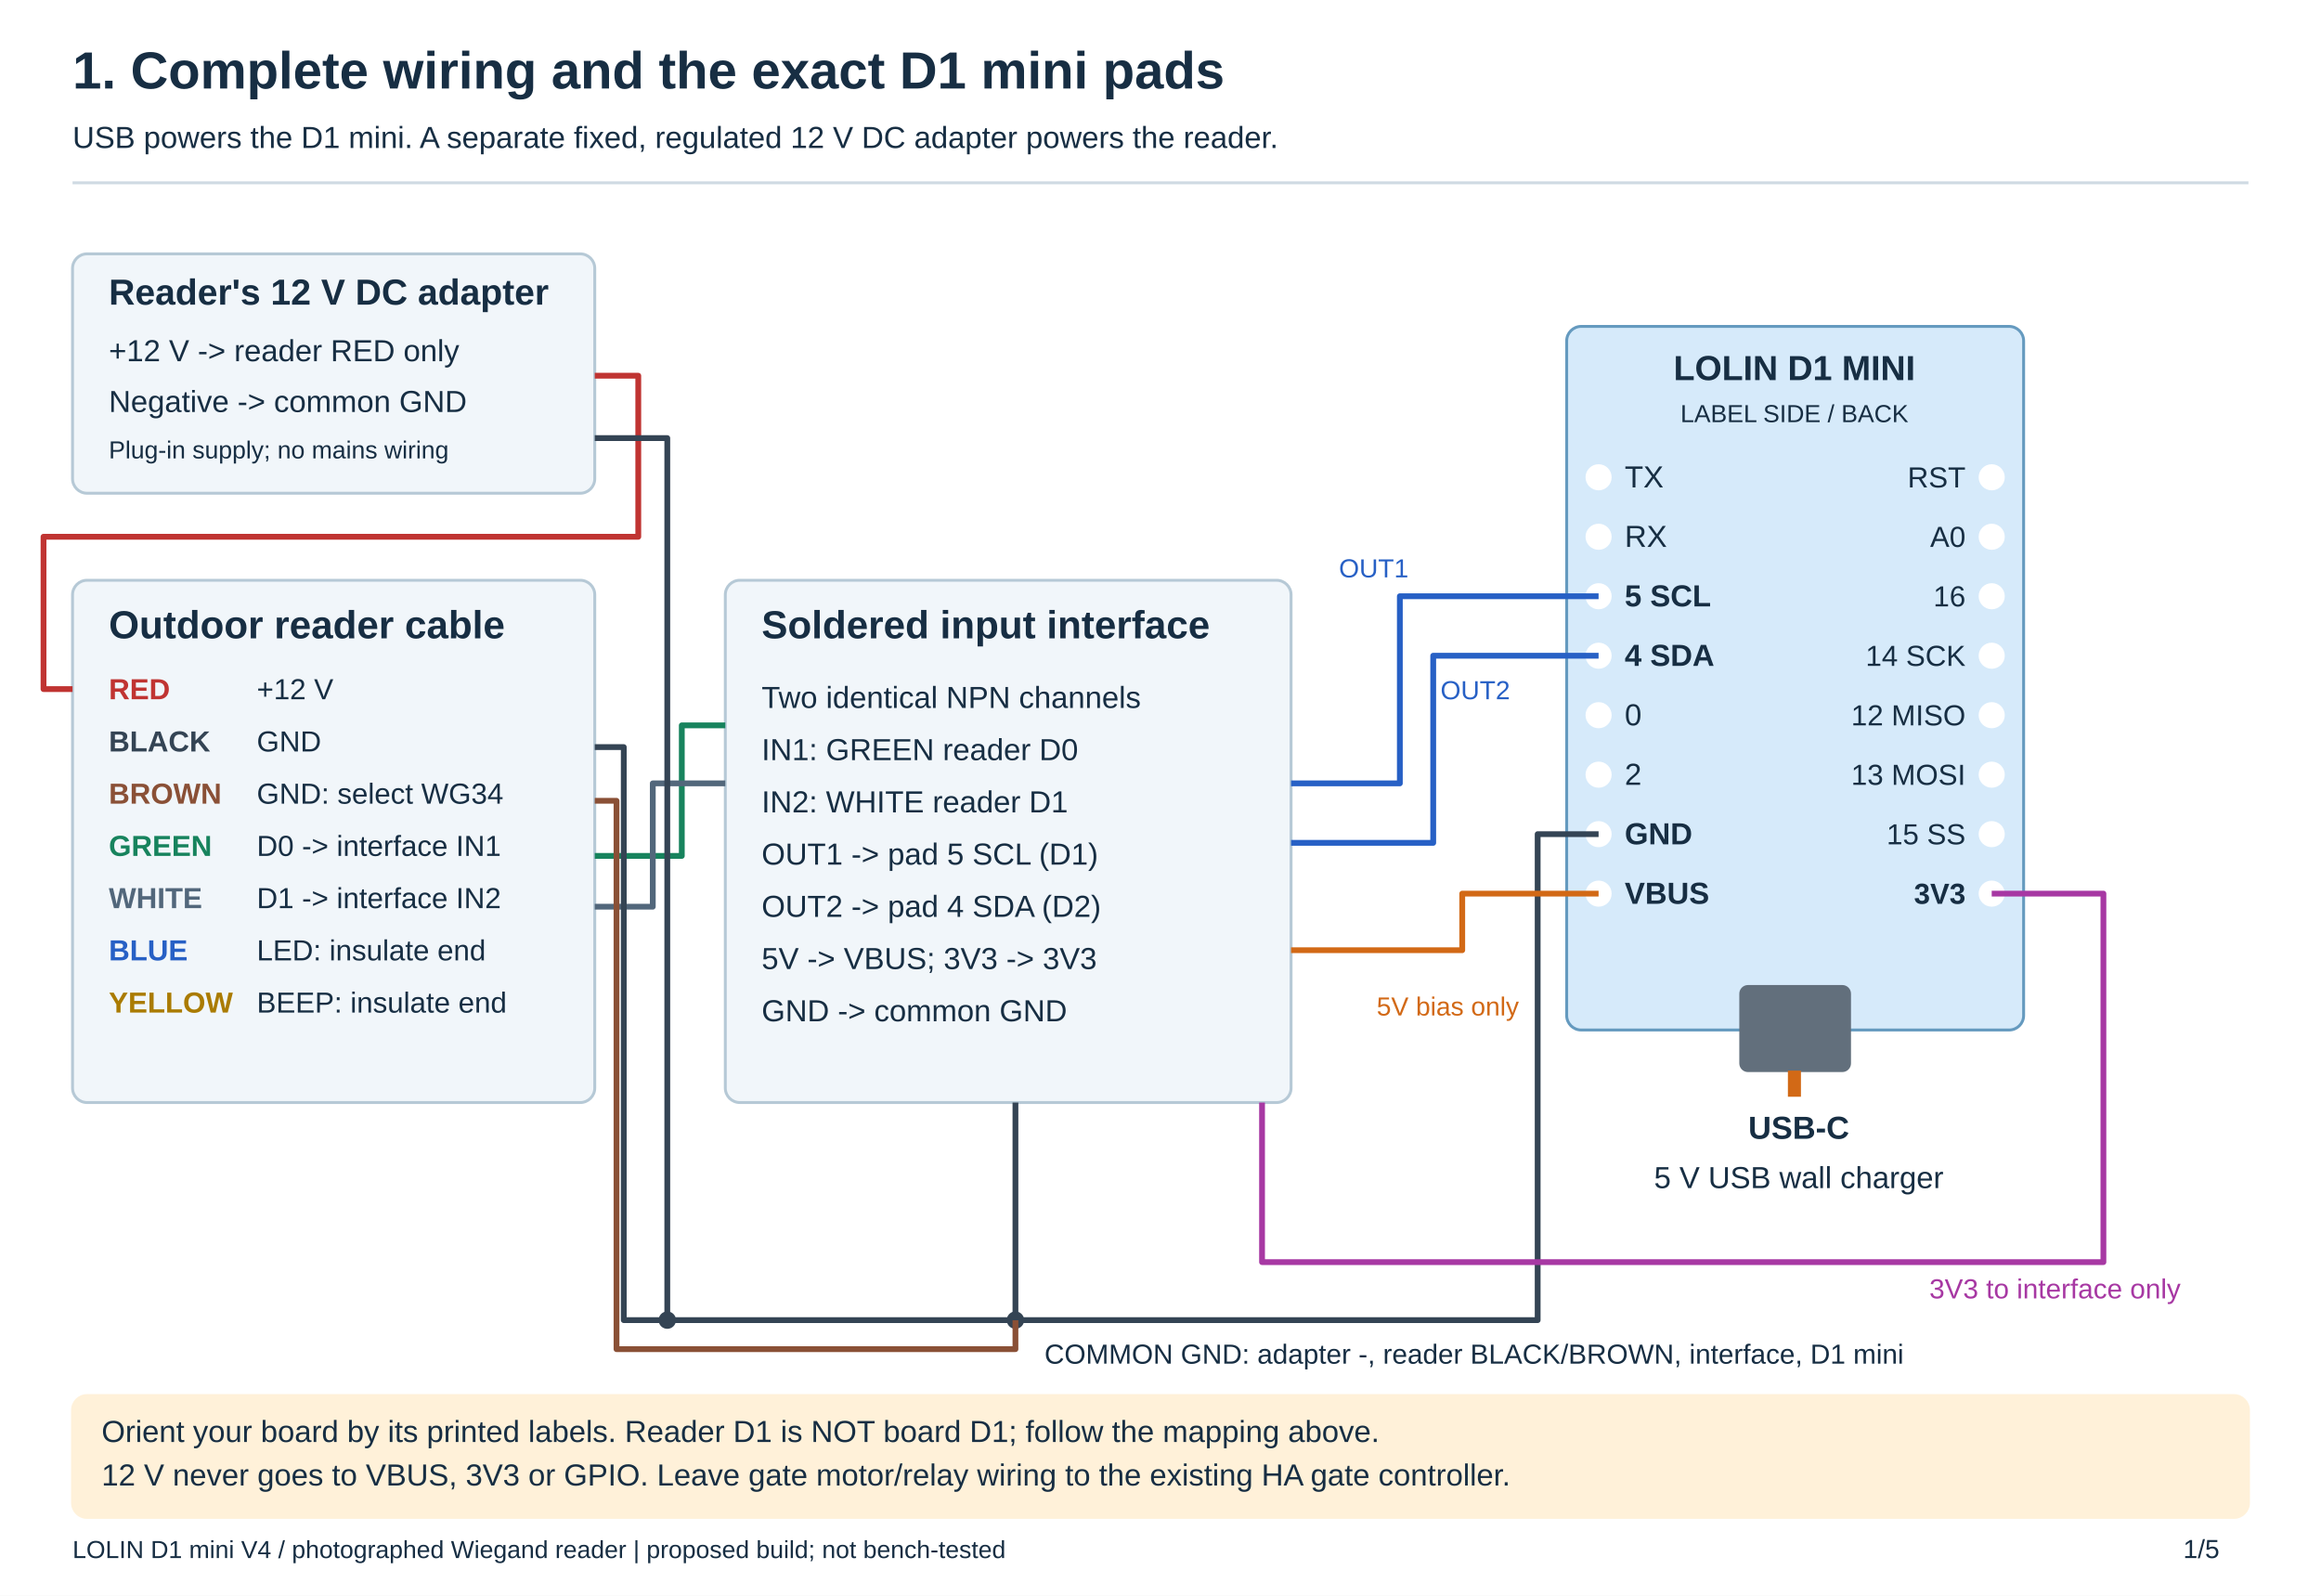
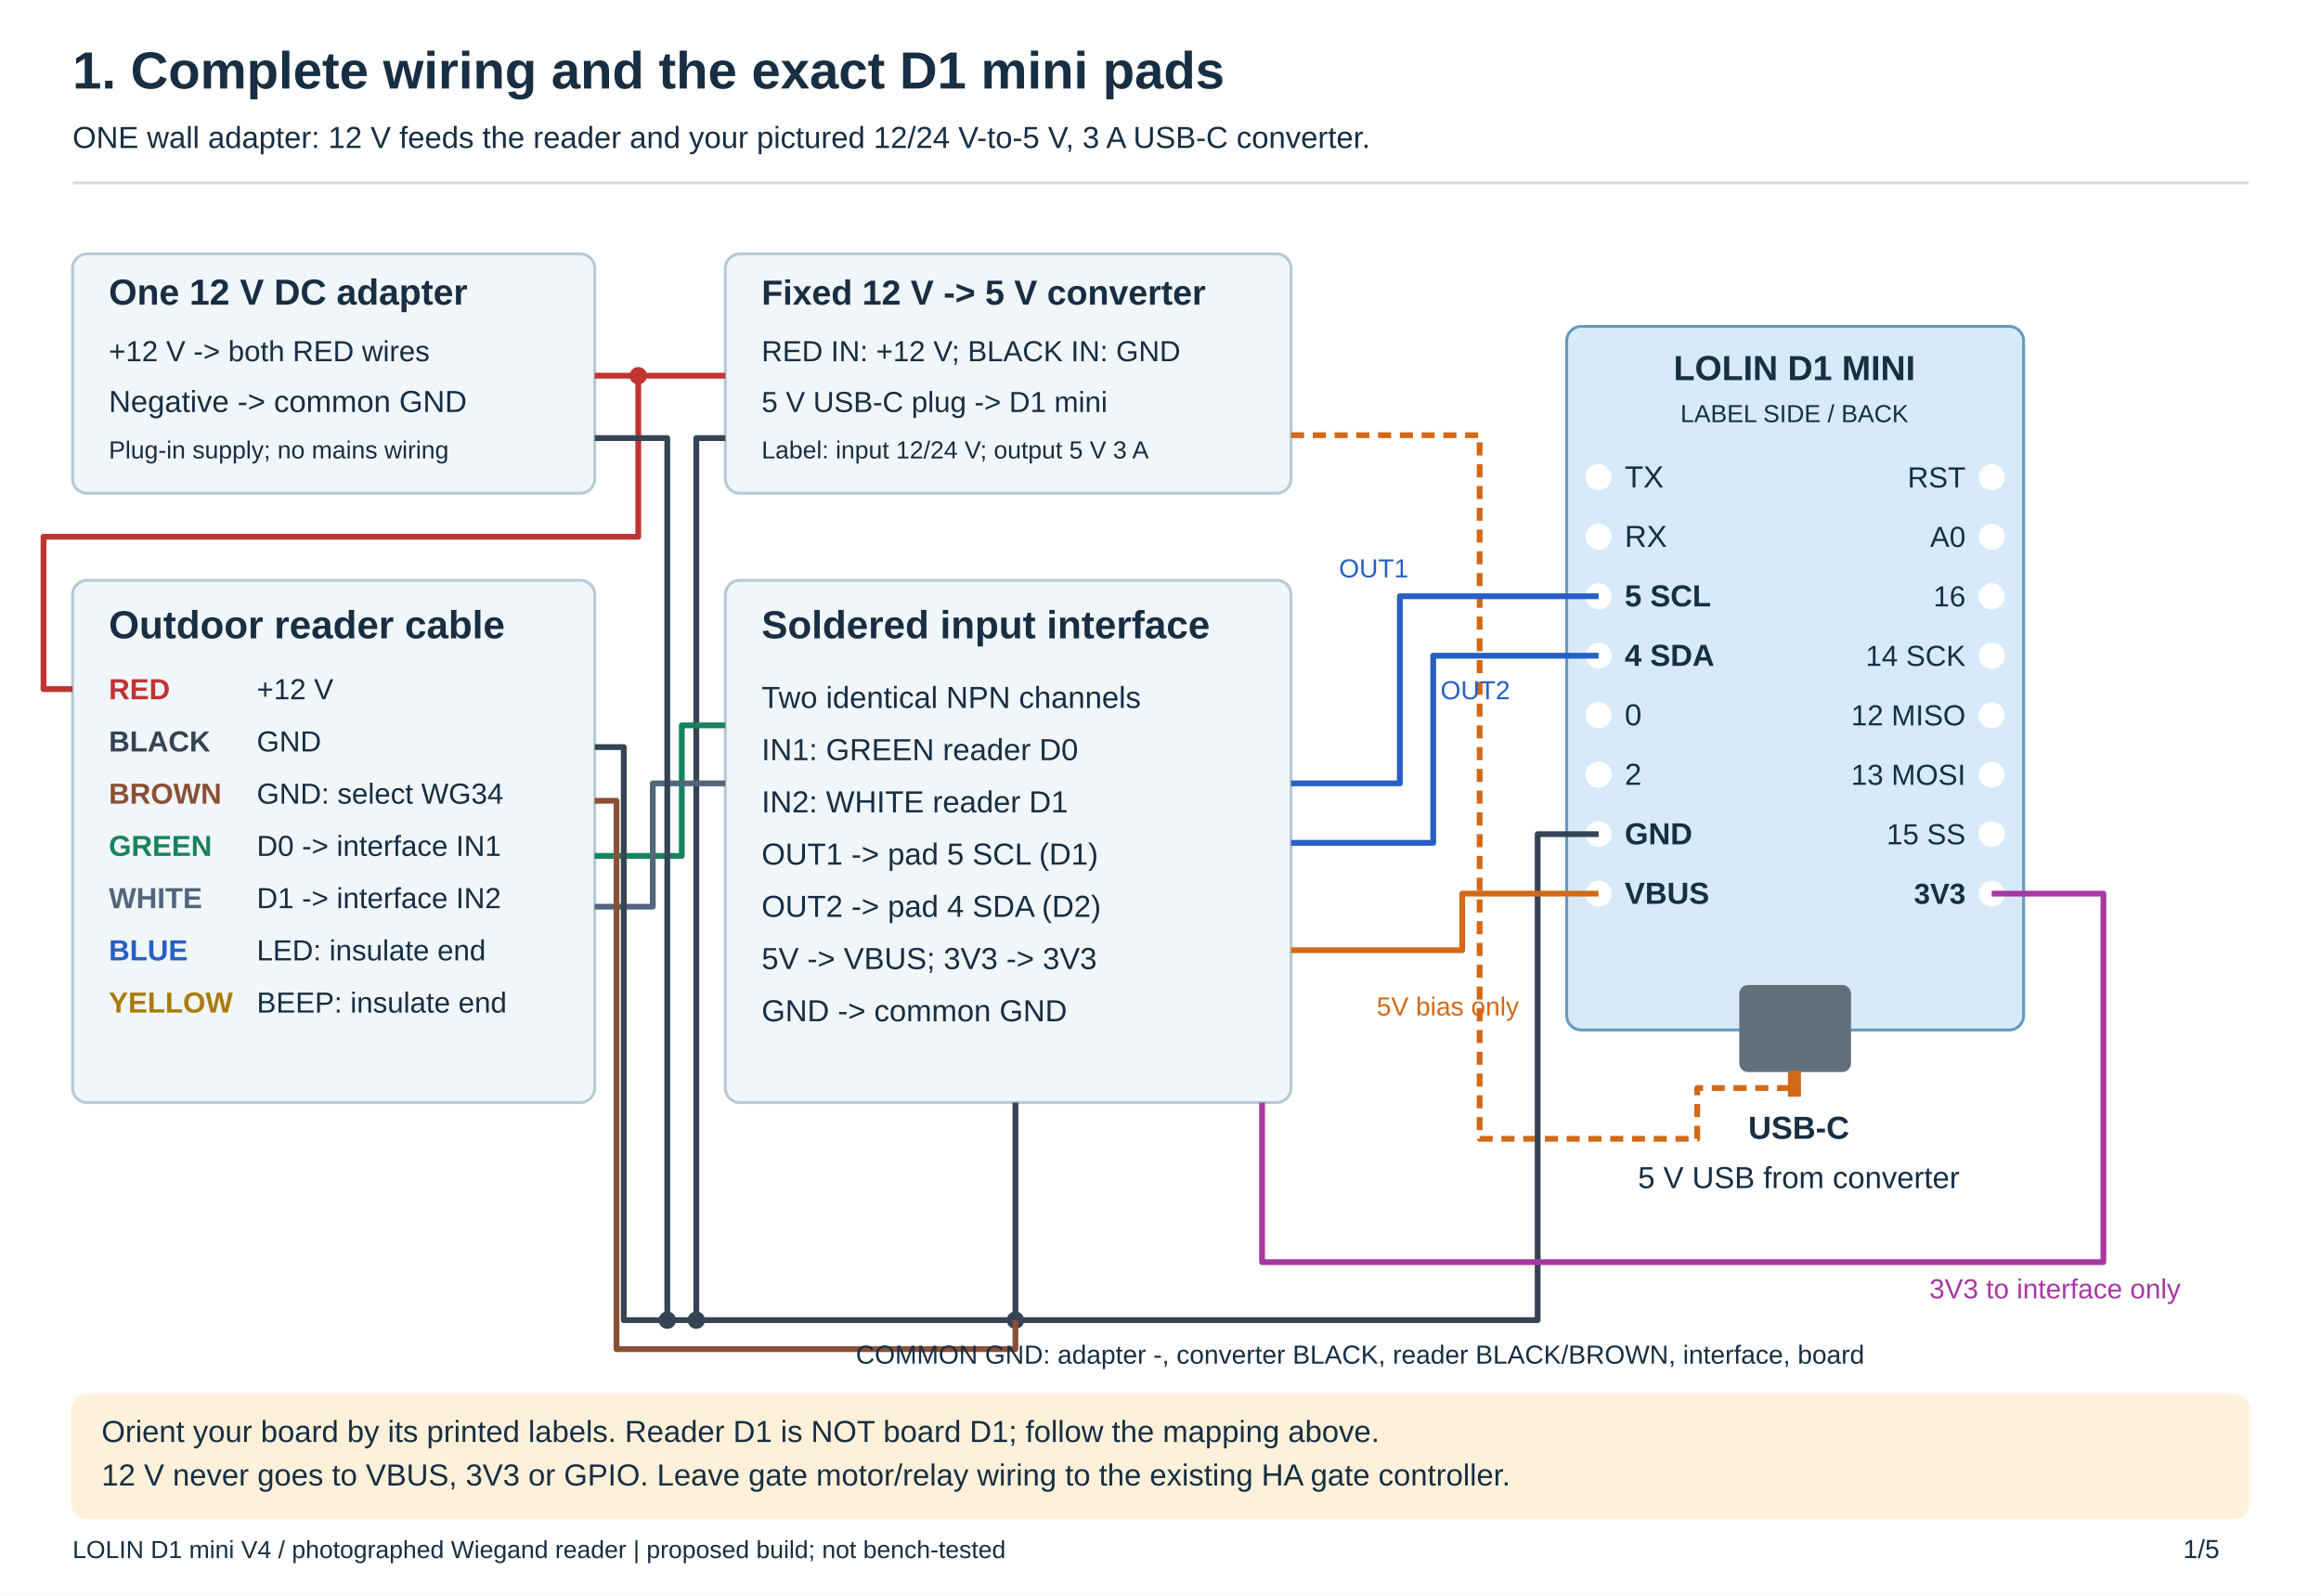
<svg xmlns="http://www.w3.org/2000/svg" width="1600" height="1100" viewBox="0 0 1600 1100">
  <rect width="1600" height="1100" fill="white" />
  <text x="50" y="61" font-family="Arial,sans-serif" font-size="36" font-weight="bold" fill="#172e43" text-anchor="start">1. Complete wiring and the exact D1 mini pads</text>
-   <text x="50" y="102" font-family="Arial,sans-serif" font-size="21" font-weight="normal" fill="#172e43" text-anchor="start">USB powers the D1 mini. A separate fixed, regulated 12 V DC adapter powers the reader.</text>
+   <text x="50" y="102" font-family="Arial,sans-serif" font-size="21" font-weight="normal" fill="#172e43" text-anchor="start">ONE wall adapter: 12 V feeds the reader and your pictured 12/24 V-to-5 V, 3 A USB-C converter.</text>
  <polyline points="50,126 1550,126" fill="none" stroke="#cfdae3" stroke-width="2" stroke-linejoin="round" />
  <text x="50" y="1074" font-family="Arial,sans-serif" font-size="17" font-weight="normal" fill="#172e43" text-anchor="start">LOLIN D1 mini V4 / photographed Wiegand reader | proposed build; not bench-tested</text>
  <text x="1505" y="1074" font-family="Arial,sans-serif" font-size="18" font-weight="normal" fill="#172e43" text-anchor="start">1/5</text>
  <rect x="50" y="175" width="360" height="165" rx="10" fill="#f1f6fa" stroke="#b6c9d6" stroke-width="2" />
-   <text x="75" y="210" font-family="Arial,sans-serif" font-size="25" font-weight="bold" fill="#172e43" text-anchor="start">Reader's 12 V DC adapter</text>
-   <text x="75" y="249" font-family="Arial,sans-serif" font-size="21" font-weight="normal" fill="#172e43" text-anchor="start">+12 V -&gt; reader RED only</text>
+   <text x="75" y="210" font-family="Arial,sans-serif" font-size="25" font-weight="bold" fill="#172e43" text-anchor="start">One 12 V DC adapter</text>
+   <text x="75" y="249" font-family="Arial,sans-serif" font-size="20" font-weight="normal" fill="#172e43" text-anchor="start">+12 V -&gt; both RED wires</text>
  <text x="75" y="284" font-family="Arial,sans-serif" font-size="21" font-weight="normal" fill="#172e43" text-anchor="start">Negative -&gt; common GND</text>
  <text x="75" y="316" font-family="Arial,sans-serif" font-size="17" font-weight="normal" fill="#172e43" text-anchor="start">Plug-in supply; no mains wiring</text>
+   <rect x="500" y="175" width="390" height="165" rx="10" fill="#f1f6fa" stroke="#b6c9d6" stroke-width="2" />
+   <text x="525" y="210" font-family="Arial,sans-serif" font-size="24" font-weight="bold" fill="#172e43" text-anchor="start">Fixed 12 V -&gt; 5 V converter</text>
+   <text x="525" y="249" font-family="Arial,sans-serif" font-size="20" font-weight="normal" fill="#172e43" text-anchor="start">RED IN: +12 V; BLACK IN: GND</text>
+   <text x="525" y="284" font-family="Arial,sans-serif" font-size="20" font-weight="normal" fill="#172e43" text-anchor="start">5 V USB-C plug -&gt; D1 mini</text>
+   <text x="525" y="316" font-family="Arial,sans-serif" font-size="17" font-weight="normal" fill="#172e43" text-anchor="start">Label: input 12/24 V; output 5 V 3 A</text>
+   <polyline points="440,259 500,259" fill="none" stroke="#c03432" stroke-width="4" stroke-linejoin="round" />
+   <circle cx="440" cy="259" r="6" fill="#c03432" />
+   <polyline points="500,302 480,302 480,910" fill="none" stroke="#344454" stroke-width="4" stroke-linejoin="round" />
  <rect x="50" y="400" width="360" height="360" rx="10" fill="#f1f6fa" stroke="#b6c9d6" stroke-width="2" />
  <text x="75" y="440" font-family="Arial,sans-serif" font-size="27" font-weight="bold" fill="#172e43" text-anchor="start">Outdoor reader cable</text>
  <text x="75" y="482" font-family="Arial,sans-serif" font-size="20" font-weight="bold" fill="#c03432" text-anchor="start">RED</text>
  <text x="177" y="482" font-family="Arial,sans-serif" font-size="20" font-weight="normal" fill="#172e43" text-anchor="start">+12 V</text>
  <text x="75" y="518" font-family="Arial,sans-serif" font-size="20" font-weight="bold" fill="#344454" text-anchor="start">BLACK</text>
  <text x="177" y="518" font-family="Arial,sans-serif" font-size="20" font-weight="normal" fill="#172e43" text-anchor="start">GND</text>
  <text x="75" y="554" font-family="Arial,sans-serif" font-size="20" font-weight="bold" fill="#8a5036" text-anchor="start">BROWN</text>
  <text x="177" y="554" font-family="Arial,sans-serif" font-size="20" font-weight="normal" fill="#172e43" text-anchor="start">GND: select WG34</text>
  <text x="75" y="590" font-family="Arial,sans-serif" font-size="20" font-weight="bold" fill="#17835d" text-anchor="start">GREEN</text>
  <text x="177" y="590" font-family="Arial,sans-serif" font-size="20" font-weight="normal" fill="#172e43" text-anchor="start">D0 -&gt; interface IN1</text>
  <text x="75" y="626" font-family="Arial,sans-serif" font-size="20" font-weight="bold" fill="#52677b" text-anchor="start">WHITE</text>
  <text x="177" y="626" font-family="Arial,sans-serif" font-size="20" font-weight="normal" fill="#172e43" text-anchor="start">D1 -&gt; interface IN2</text>
  <text x="75" y="662" font-family="Arial,sans-serif" font-size="20" font-weight="bold" fill="#2760c5" text-anchor="start">BLUE</text>
  <text x="177" y="662" font-family="Arial,sans-serif" font-size="20" font-weight="normal" fill="#172e43" text-anchor="start">LED: insulate end</text>
  <text x="75" y="698" font-family="Arial,sans-serif" font-size="20" font-weight="bold" fill="#aa7b00" text-anchor="start">YELLOW</text>
  <text x="177" y="698" font-family="Arial,sans-serif" font-size="20" font-weight="normal" fill="#172e43" text-anchor="start">BEEP: insulate end</text>
  <polyline points="410,259 440,259 440,370 30,370 30,475 50,475" fill="none" stroke="#c03432" stroke-width="4" stroke-linejoin="round" />
  <rect x="500" y="400" width="390" height="360" rx="10" fill="#f1f6fa" stroke="#b6c9d6" stroke-width="2" />
  <text x="525" y="440" font-family="Arial,sans-serif" font-size="27" font-weight="bold" fill="#172e43" text-anchor="start">Soldered input interface</text>
  <text x="525" y="488" font-family="Arial,sans-serif" font-size="21" font-weight="normal" fill="#172e43" text-anchor="start">Two identical NPN channels</text>
  <text x="525" y="524" font-family="Arial,sans-serif" font-size="21" font-weight="normal" fill="#172e43" text-anchor="start">IN1: GREEN reader D0</text>
  <text x="525" y="560" font-family="Arial,sans-serif" font-size="21" font-weight="normal" fill="#172e43" text-anchor="start">IN2: WHITE reader D1</text>
  <text x="525" y="596" font-family="Arial,sans-serif" font-size="21" font-weight="normal" fill="#172e43" text-anchor="start">OUT1 -&gt; pad 5 SCL (D1)</text>
  <text x="525" y="632" font-family="Arial,sans-serif" font-size="21" font-weight="normal" fill="#172e43" text-anchor="start">OUT2 -&gt; pad 4 SDA (D2)</text>
  <text x="525" y="668" font-family="Arial,sans-serif" font-size="21" font-weight="normal" fill="#172e43" text-anchor="start">5V -&gt; VBUS; 3V3 -&gt; 3V3</text>
  <text x="525" y="704" font-family="Arial,sans-serif" font-size="21" font-weight="normal" fill="#172e43" text-anchor="start">GND -&gt; common GND</text>
  <polyline points="410,590 470,590 470,500 500,500" fill="none" stroke="#17835d" stroke-width="4" stroke-linejoin="round" />
  <polyline points="410,625 450,625 450,540 500,540" fill="none" stroke="#52677b" stroke-width="4" stroke-linejoin="round" />
  <rect x="1080" y="225" width="315" height="485" rx="10" fill="#d6eafa" stroke="#659abf" stroke-width="2" />
  <text x="1237" y="262" font-family="Arial,sans-serif" font-size="24" font-weight="bold" fill="#172e43" text-anchor="middle">LOLIN D1 MINI</text>
  <text x="1237" y="291" font-family="Arial,sans-serif" font-size="17" font-weight="normal" fill="#172e43" text-anchor="middle">LABEL SIDE / BACK</text>
  <circle cx="1102" cy="329" r="9" fill="white" />
  <circle cx="1373" cy="329" r="9" fill="white" />
  <text x="1120" y="336" font-family="Arial,sans-serif" font-size="21" font-weight="normal" fill="#172e43" text-anchor="start">TX</text>
  <text x="1355" y="336" font-family="Arial,sans-serif" font-size="20" font-weight="normal" fill="#172e43" text-anchor="end">RST</text>
  <circle cx="1102" cy="370" r="9" fill="white" />
  <circle cx="1373" cy="370" r="9" fill="white" />
  <text x="1120" y="377" font-family="Arial,sans-serif" font-size="21" font-weight="normal" fill="#172e43" text-anchor="start">RX</text>
  <text x="1355" y="377" font-family="Arial,sans-serif" font-size="20" font-weight="normal" fill="#172e43" text-anchor="end">A0</text>
  <circle cx="1102" cy="411" r="9" fill="white" />
  <circle cx="1373" cy="411" r="9" fill="white" />
  <text x="1120" y="418" font-family="Arial,sans-serif" font-size="21" font-weight="bold" fill="#172e43" text-anchor="start">5 SCL</text>
  <text x="1355" y="418" font-family="Arial,sans-serif" font-size="20" font-weight="normal" fill="#172e43" text-anchor="end">16</text>
  <circle cx="1102" cy="452" r="9" fill="white" />
  <circle cx="1373" cy="452" r="9" fill="white" />
  <text x="1120" y="459" font-family="Arial,sans-serif" font-size="21" font-weight="bold" fill="#172e43" text-anchor="start">4 SDA</text>
  <text x="1355" y="459" font-family="Arial,sans-serif" font-size="20" font-weight="normal" fill="#172e43" text-anchor="end">14 SCK</text>
  <circle cx="1102" cy="493" r="9" fill="white" />
  <circle cx="1373" cy="493" r="9" fill="white" />
  <text x="1120" y="500" font-family="Arial,sans-serif" font-size="21" font-weight="normal" fill="#172e43" text-anchor="start">0</text>
  <text x="1355" y="500" font-family="Arial,sans-serif" font-size="20" font-weight="normal" fill="#172e43" text-anchor="end">12 MISO</text>
  <circle cx="1102" cy="534" r="9" fill="white" />
  <circle cx="1373" cy="534" r="9" fill="white" />
  <text x="1120" y="541" font-family="Arial,sans-serif" font-size="21" font-weight="normal" fill="#172e43" text-anchor="start">2</text>
  <text x="1355" y="541" font-family="Arial,sans-serif" font-size="20" font-weight="normal" fill="#172e43" text-anchor="end">13 MOSI</text>
  <circle cx="1102" cy="575" r="9" fill="white" />
  <circle cx="1373" cy="575" r="9" fill="white" />
  <text x="1120" y="582" font-family="Arial,sans-serif" font-size="21" font-weight="bold" fill="#172e43" text-anchor="start">GND</text>
  <text x="1355" y="582" font-family="Arial,sans-serif" font-size="20" font-weight="normal" fill="#172e43" text-anchor="end">15 SS</text>
  <circle cx="1102" cy="616" r="9" fill="white" />
  <circle cx="1373" cy="616" r="9" fill="white" />
  <text x="1120" y="623" font-family="Arial,sans-serif" font-size="21" font-weight="bold" fill="#172e43" text-anchor="start">VBUS</text>
  <text x="1355" y="623" font-family="Arial,sans-serif" font-size="20" font-weight="bold" fill="#172e43" text-anchor="end">3V3</text>
  <rect x="1200" y="680" width="75" height="58" rx="5" fill="#626f7c" stroke="#626f7c" stroke-width="2" />
  <text x="1240" y="785" font-family="Arial,sans-serif" font-size="22" font-weight="bold" fill="#172e43" text-anchor="middle">USB-C</text>
-   <text x="1240" y="819" font-family="Arial,sans-serif" font-size="21" font-weight="normal" fill="#172e43" text-anchor="middle">5 V USB wall charger</text>
+   <text x="1240" y="819" font-family="Arial,sans-serif" font-size="21" font-weight="normal" fill="#172e43" text-anchor="middle">5 V USB from converter</text>
  <polyline points="1237,738 1237,756" fill="none" stroke="#d26916" stroke-width="9" stroke-linejoin="round" />
+   <polyline points="890,300 1020,300 1020,785 1170,785 1170,750 1237,750" fill="none" stroke="#d26916" stroke-width="4" stroke-linejoin="round" stroke-dasharray="9 6" />
  <polyline points="890,540 965,540 965,411 1102,411" fill="none" stroke="#2760c5" stroke-width="4" stroke-linejoin="round" />
  <text x="923" y="398" font-family="Arial,sans-serif" font-size="18" font-weight="normal" fill="#2760c5" text-anchor="start">OUT1</text>
  <polyline points="890,581 988,581 988,452 1102,452" fill="none" stroke="#2760c5" stroke-width="4" stroke-linejoin="round" />
  <text x="993" y="482" font-family="Arial,sans-serif" font-size="18" font-weight="normal" fill="#2760c5" text-anchor="start">OUT2</text>
  <text x="949" y="700" font-family="Arial,sans-serif" font-size="18" font-weight="normal" fill="#d26916" text-anchor="start">5V bias only</text>
  <text x="1330" y="895" font-family="Arial,sans-serif" font-size="19" font-weight="normal" fill="#a738a3" text-anchor="start">3V3 to interface only</text>
  <polyline points="410,302 460,302 460,910 1060,910 1060,575 1102,575" fill="none" stroke="#344454" stroke-width="4" stroke-linejoin="round" />
  <polyline points="890,655 1008,655 1008,616 1102,616" fill="none" stroke="#d26916" stroke-width="4" stroke-linejoin="round" />
  <polyline points="1373,616 1450,616 1450,870 870,870 870,760" fill="none" stroke="#a738a3" stroke-width="4" stroke-linejoin="round" />
  <circle cx="460" cy="910" r="6" fill="#344454" />
+   <circle cx="480" cy="910" r="6" fill="#344454" />
  <circle cx="700" cy="910" r="6" fill="#344454" />
  <polyline points="410,515 430,515 430,910 460,910" fill="none" stroke="#344454" stroke-width="4" stroke-linejoin="round" />
  <polyline points="410,552 425,552 425,930 700,930 700,910" fill="none" stroke="#8a5036" stroke-width="4" stroke-linejoin="round" />
  <polyline points="700,760 700,910" fill="none" stroke="#344454" stroke-width="4" stroke-linejoin="round" />
-   <text x="720" y="940" font-family="Arial,sans-serif" font-size="19" font-weight="normal" fill="#172e43" text-anchor="start">COMMON GND: adapter -, reader BLACK/BROWN, interface, D1 mini</text>
+   <text x="590" y="940" font-family="Arial,sans-serif" font-size="18" font-weight="normal" fill="#172e43" text-anchor="start">COMMON GND: adapter -, converter BLACK, reader BLACK/BROWN, interface, board</text>
  <rect x="50" y="962" width="1500" height="84" rx="10" fill="#fff1d9" stroke="#fff1d9" stroke-width="2" />
  <text x="70" y="994" font-family="Arial,sans-serif" font-size="21" font-weight="normal" fill="#172e43" text-anchor="start">Orient your board by its printed labels. Reader D1 is NOT board D1; follow the mapping above.</text>
  <text x="70" y="1024" font-family="Arial,sans-serif" font-size="21" font-weight="normal" fill="#172e43" text-anchor="start">12 V never goes to VBUS, 3V3 or GPIO. Leave gate motor/relay wiring to the existing HA gate controller.</text>
</svg>
